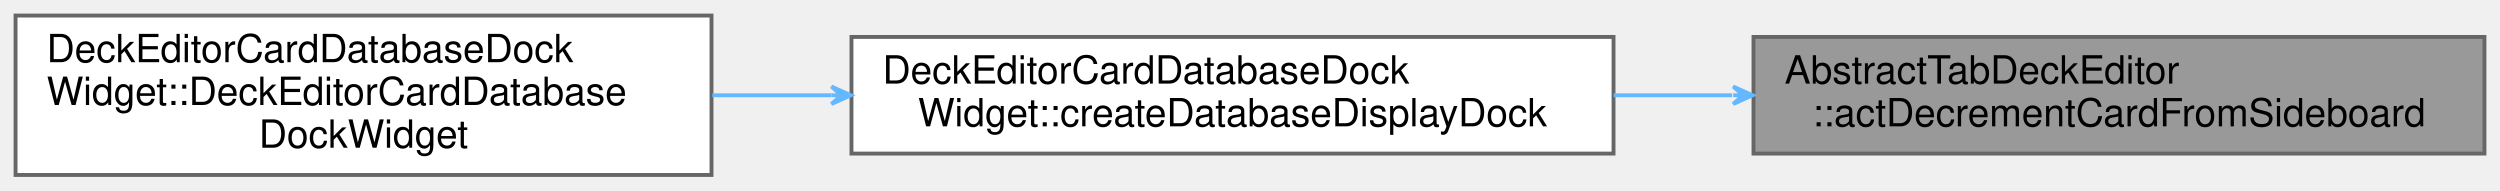
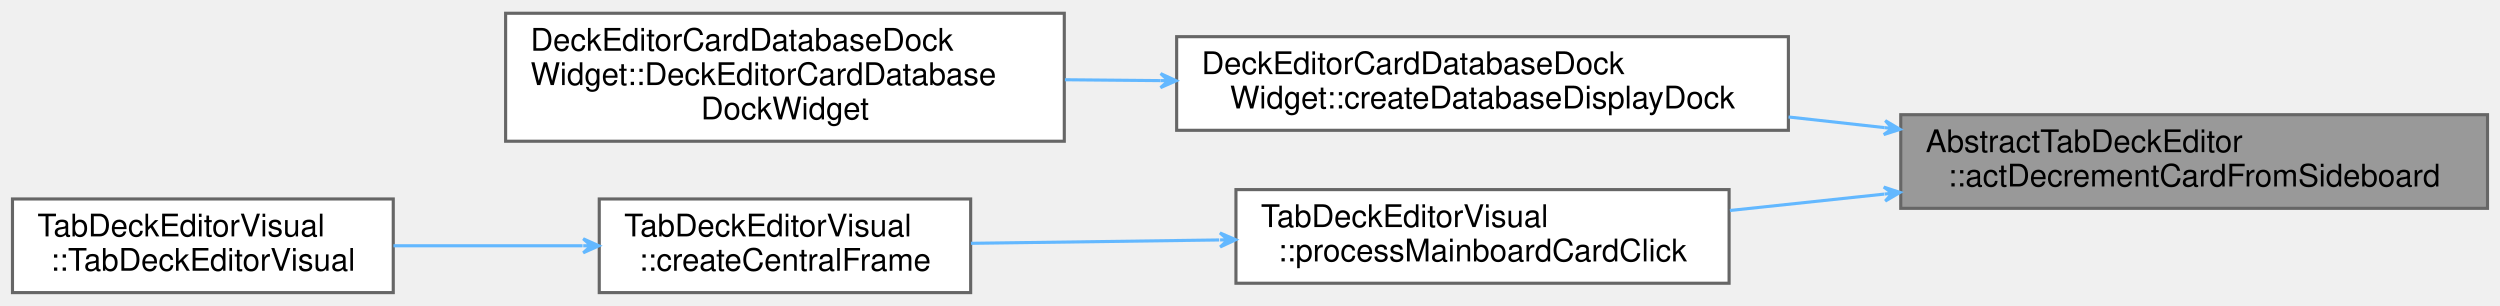
- <svg xmlns="http://www.w3.org/2000/svg" xmlns:xlink="http://www.w3.org/1999/xlink" width="643pt" height="49pt" viewBox="0.00 0.00 643.00 49.00">
-   <g id="graph0" class="graph" transform="scale(1 1) rotate(0) translate(4 45)">
+ <svg xmlns="http://www.w3.org/2000/svg" xmlns:xlink="http://www.w3.org/1999/xlink" width="801pt" height="98pt" viewBox="0.00 0.00 801.00 97.50">
+   <g id="graph0" class="graph" transform="scale(1 1) rotate(0) translate(4 93.5)">
    <g id="Node000001" class="node">
      <g id="a_Node000001">
        <a xlink:title="Decrements a card from the sideboard.">
-           <polygon fill="#999999" stroke="#666666" points="635,-35.5 447,-35.5 447,-5.5 635,-5.5 635,-35.5" />
-           <text text-anchor="start" x="455" y="-23.5" font-family="Helvetica,sans-Serif" font-size="10.00">AbstractTabDeckEditor</text>
-           <text text-anchor="middle" x="541" y="-12.5" font-family="Helvetica,sans-Serif" font-size="10.00">::actDecrementCardFromSideboard</text>
+           <polygon fill="#999999" stroke="#666666" points="793,-57 605,-57 605,-27 793,-27 793,-57" />
+           <text text-anchor="start" x="613" y="-45" font-family="Helvetica,sans-Serif" font-size="10.00">AbstractTabDeckEditor</text>
+           <text text-anchor="middle" x="699" y="-34" font-family="Helvetica,sans-Serif" font-size="10.00">::actDecrementCardFromSideboard</text>
        </a>
      </g>
    </g>
    <g id="Node000002" class="node">
      <g id="a_Node000002">
        <a xlink:href="../../d1/d94/classDeckEditorCardDatabaseDockWidget.html#ad6dd3c0e2db7647a68c4518d9d11ed81" target="_top" xlink:title=" ">
-           <polygon fill="white" stroke="#666666" points="411,-35.5 215,-35.5 215,-5.5 411,-5.5 411,-35.5" />
-           <text text-anchor="start" x="223" y="-23.5" font-family="Helvetica,sans-Serif" font-size="10.00">DeckEditorCardDatabaseDock</text>
-           <text text-anchor="middle" x="313" y="-12.5" font-family="Helvetica,sans-Serif" font-size="10.00">Widget::createDatabaseDisplayDock</text>
+           <polygon fill="white" stroke="#666666" points="569,-82 373,-82 373,-52 569,-52 569,-82" />
+           <text text-anchor="start" x="381" y="-70" font-family="Helvetica,sans-Serif" font-size="10.00">DeckEditorCardDatabaseDock</text>
+           <text text-anchor="middle" x="471" y="-59" font-family="Helvetica,sans-Serif" font-size="10.00">Widget::createDatabaseDisplayDock</text>
        </a>
      </g>
    </g>
    <g id="edge1_Node000001_Node000002" class="edge">
      <g id="a_edge1_Node000001_Node000002">
        <a xlink:title=" ">
-           <path fill="none" stroke="#63b8ff" d="M441.5,-20.5C431.39,-20.5 421.13,-20.5 411.04,-20.5" />
-           <polygon fill="#63b8ff" stroke="#63b8ff" points="446.77,-20.5 441.77,-22.75 444.27,-20.5 441.77,-20.5 441.77,-20.5 441.77,-20.5 444.27,-20.5 441.77,-18.25 446.77,-20.5 446.77,-20.5" />
+           <path fill="none" stroke="#63b8ff" d="M599.78,-52.86C589.58,-53.99 579.22,-55.14 569.04,-56.27" />
+           <polygon fill="#63b8ff" stroke="#63b8ff" points="604.77,-52.31 600.05,-55.1 602.29,-52.59 599.8,-52.86 599.8,-52.86 599.8,-52.86 602.29,-52.59 599.56,-50.63 604.77,-52.31 604.77,-52.31" />
+         </a>
+       </g>
+     </g>
+     <g id="Node000004" class="node">
+       <g id="a_Node000004">
+         <a xlink:href="../../dc/d63/classTabDeckEditorVisual.html#a222b01da4168b156b7027fca2ac37806" target="_top" xlink:title="Handle card clicks in the mainboard visual deck.">
+           <polygon fill="white" stroke="#666666" points="550,-33 392,-33 392,-3 550,-3 550,-33" />
+           <text text-anchor="start" x="400" y="-21" font-family="Helvetica,sans-Serif" font-size="10.00">TabDeckEditorVisual</text>
+           <text text-anchor="middle" x="471" y="-10" font-family="Helvetica,sans-Serif" font-size="10.00">::processMainboardCardClick</text>
+         </a>
+       </g>
+     </g>
+     <g id="edge3_Node000001_Node000004" class="edge">
+       <g id="a_edge3_Node000001_Node000004">
+         <a xlink:title=" ">
+           <path fill="none" stroke="#63b8ff" d="M599.66,-31.56C583.14,-29.8 566.19,-28 550.26,-26.31" />
+           <polygon fill="#63b8ff" stroke="#63b8ff" points="604.77,-32.1 599.56,-33.81 602.29,-31.84 599.8,-31.57 599.8,-31.57 599.8,-31.57 602.29,-31.84 600.04,-29.33 604.77,-32.1 604.77,-32.1" />
        </a>
      </g>
    </g>
    <g id="Node000003" class="node">
      <g id="a_Node000003">
        <a xlink:href="../../d1/d94/classDeckEditorCardDatabaseDockWidget.html#aee72aa0c592d265f6b1785daf732e7ff" target="_top" xlink:title=" ">
-           <polygon fill="white" stroke="#666666" points="179,-41 0,-41 0,0 179,0 179,-41" />
-           <text text-anchor="start" x="8" y="-29" font-family="Helvetica,sans-Serif" font-size="10.00">DeckEditorCardDatabaseDock</text>
-           <text text-anchor="start" x="8" y="-18" font-family="Helvetica,sans-Serif" font-size="10.00">Widget::DeckEditorCardDatabase</text>
-           <text text-anchor="middle" x="89.5" y="-7" font-family="Helvetica,sans-Serif" font-size="10.00">DockWidget</text>
+           <polygon fill="white" stroke="#666666" points="337,-89.5 158,-89.5 158,-48.5 337,-48.5 337,-89.5" />
+           <text text-anchor="start" x="166" y="-77.5" font-family="Helvetica,sans-Serif" font-size="10.00">DeckEditorCardDatabaseDock</text>
+           <text text-anchor="start" x="166" y="-66.5" font-family="Helvetica,sans-Serif" font-size="10.00">Widget::DeckEditorCardDatabase</text>
+           <text text-anchor="middle" x="247.5" y="-55.5" font-family="Helvetica,sans-Serif" font-size="10.00">DockWidget</text>
        </a>
      </g>
    </g>
    <g id="edge2_Node000002_Node000003" class="edge">
      <g id="a_edge2_Node000002_Node000003">
        <a xlink:title=" ">
-           <path fill="none" stroke="#63b8ff" d="M209.83,-20.5C199.6,-20.5 189.27,-20.5 179.2,-20.5" />
-           <polygon fill="#63b8ff" stroke="#63b8ff" points="214.85,-20.5 209.85,-22.75 212.35,-20.5 209.85,-20.5 209.85,-20.5 209.85,-20.5 212.35,-20.5 209.85,-18.25 214.85,-20.5 214.85,-20.5" />
+           <path fill="none" stroke="#63b8ff" d="M367.83,-67.92C357.6,-68.01 347.27,-68.11 337.2,-68.2" />
+           <polygon fill="#63b8ff" stroke="#63b8ff" points="372.85,-67.88 367.87,-70.17 370.35,-67.9 367.85,-67.92 367.85,-67.92 367.85,-67.92 370.35,-67.9 367.83,-65.67 372.85,-67.88 372.85,-67.88" />
+         </a>
+       </g>
+     </g>
+     <g id="Node000005" class="node">
+       <g id="a_Node000005">
+         <a xlink:href="../../dc/d63/classTabDeckEditorVisual.html#ae20d58ad11818d4afe126e8f13cbb27d" target="_top" xlink:title="Create central frame for visual widgets.">
+           <polygon fill="white" stroke="#666666" points="307,-30 188,-30 188,0 307,0 307,-30" />
+           <text text-anchor="start" x="196" y="-18" font-family="Helvetica,sans-Serif" font-size="10.00">TabDeckEditorVisual</text>
+           <text text-anchor="middle" x="247.5" y="-7" font-family="Helvetica,sans-Serif" font-size="10.00">::createCentralFrame</text>
+         </a>
+       </g>
+     </g>
+     <g id="edge4_Node000004_Node000005" class="edge">
+       <g id="a_edge4_Node000004_Node000005">
+         <a xlink:title=" ">
+           <path fill="none" stroke="#63b8ff" d="M386.64,-16.87C360.16,-16.51 331.45,-16.12 307.1,-15.79" />
+           <polygon fill="#63b8ff" stroke="#63b8ff" points="391.91,-16.94 386.88,-19.12 389.41,-16.91 386.91,-16.87 386.91,-16.87 386.91,-16.87 389.41,-16.91 386.94,-14.62 391.91,-16.94 391.91,-16.94" />
+         </a>
+       </g>
+     </g>
+     <g id="Node000006" class="node">
+       <g id="a_Node000006">
+         <a xlink:href="../../dc/d63/classTabDeckEditorVisual.html#a81c50a180d397ad489b4ff049cd809da" target="_top" xlink:title="Constructs a visual deck editor tab.">
+           <polygon fill="white" stroke="#666666" points="122,-30 0,-30 0,0 122,0 122,-30" />
+           <text text-anchor="start" x="8" y="-18" font-family="Helvetica,sans-Serif" font-size="10.00">TabDeckEditorVisual</text>
+           <text text-anchor="middle" x="61" y="-7" font-family="Helvetica,sans-Serif" font-size="10.00">::TabDeckEditorVisual</text>
+         </a>
+       </g>
+     </g>
+     <g id="edge5_Node000005_Node000006" class="edge">
+       <g id="a_edge5_Node000005_Node000006">
+         <a xlink:title=" ">
+           <path fill="none" stroke="#63b8ff" d="M182.65,-15C163,-15 141.45,-15 122.06,-15" />
+           <polygon fill="#63b8ff" stroke="#63b8ff" points="187.87,-15 182.87,-17.25 185.37,-15 182.87,-15 182.87,-15 182.87,-15 185.37,-15 182.87,-12.75 187.87,-15 187.87,-15" />
        </a>
      </g>
    </g>
  </g>
</svg>
